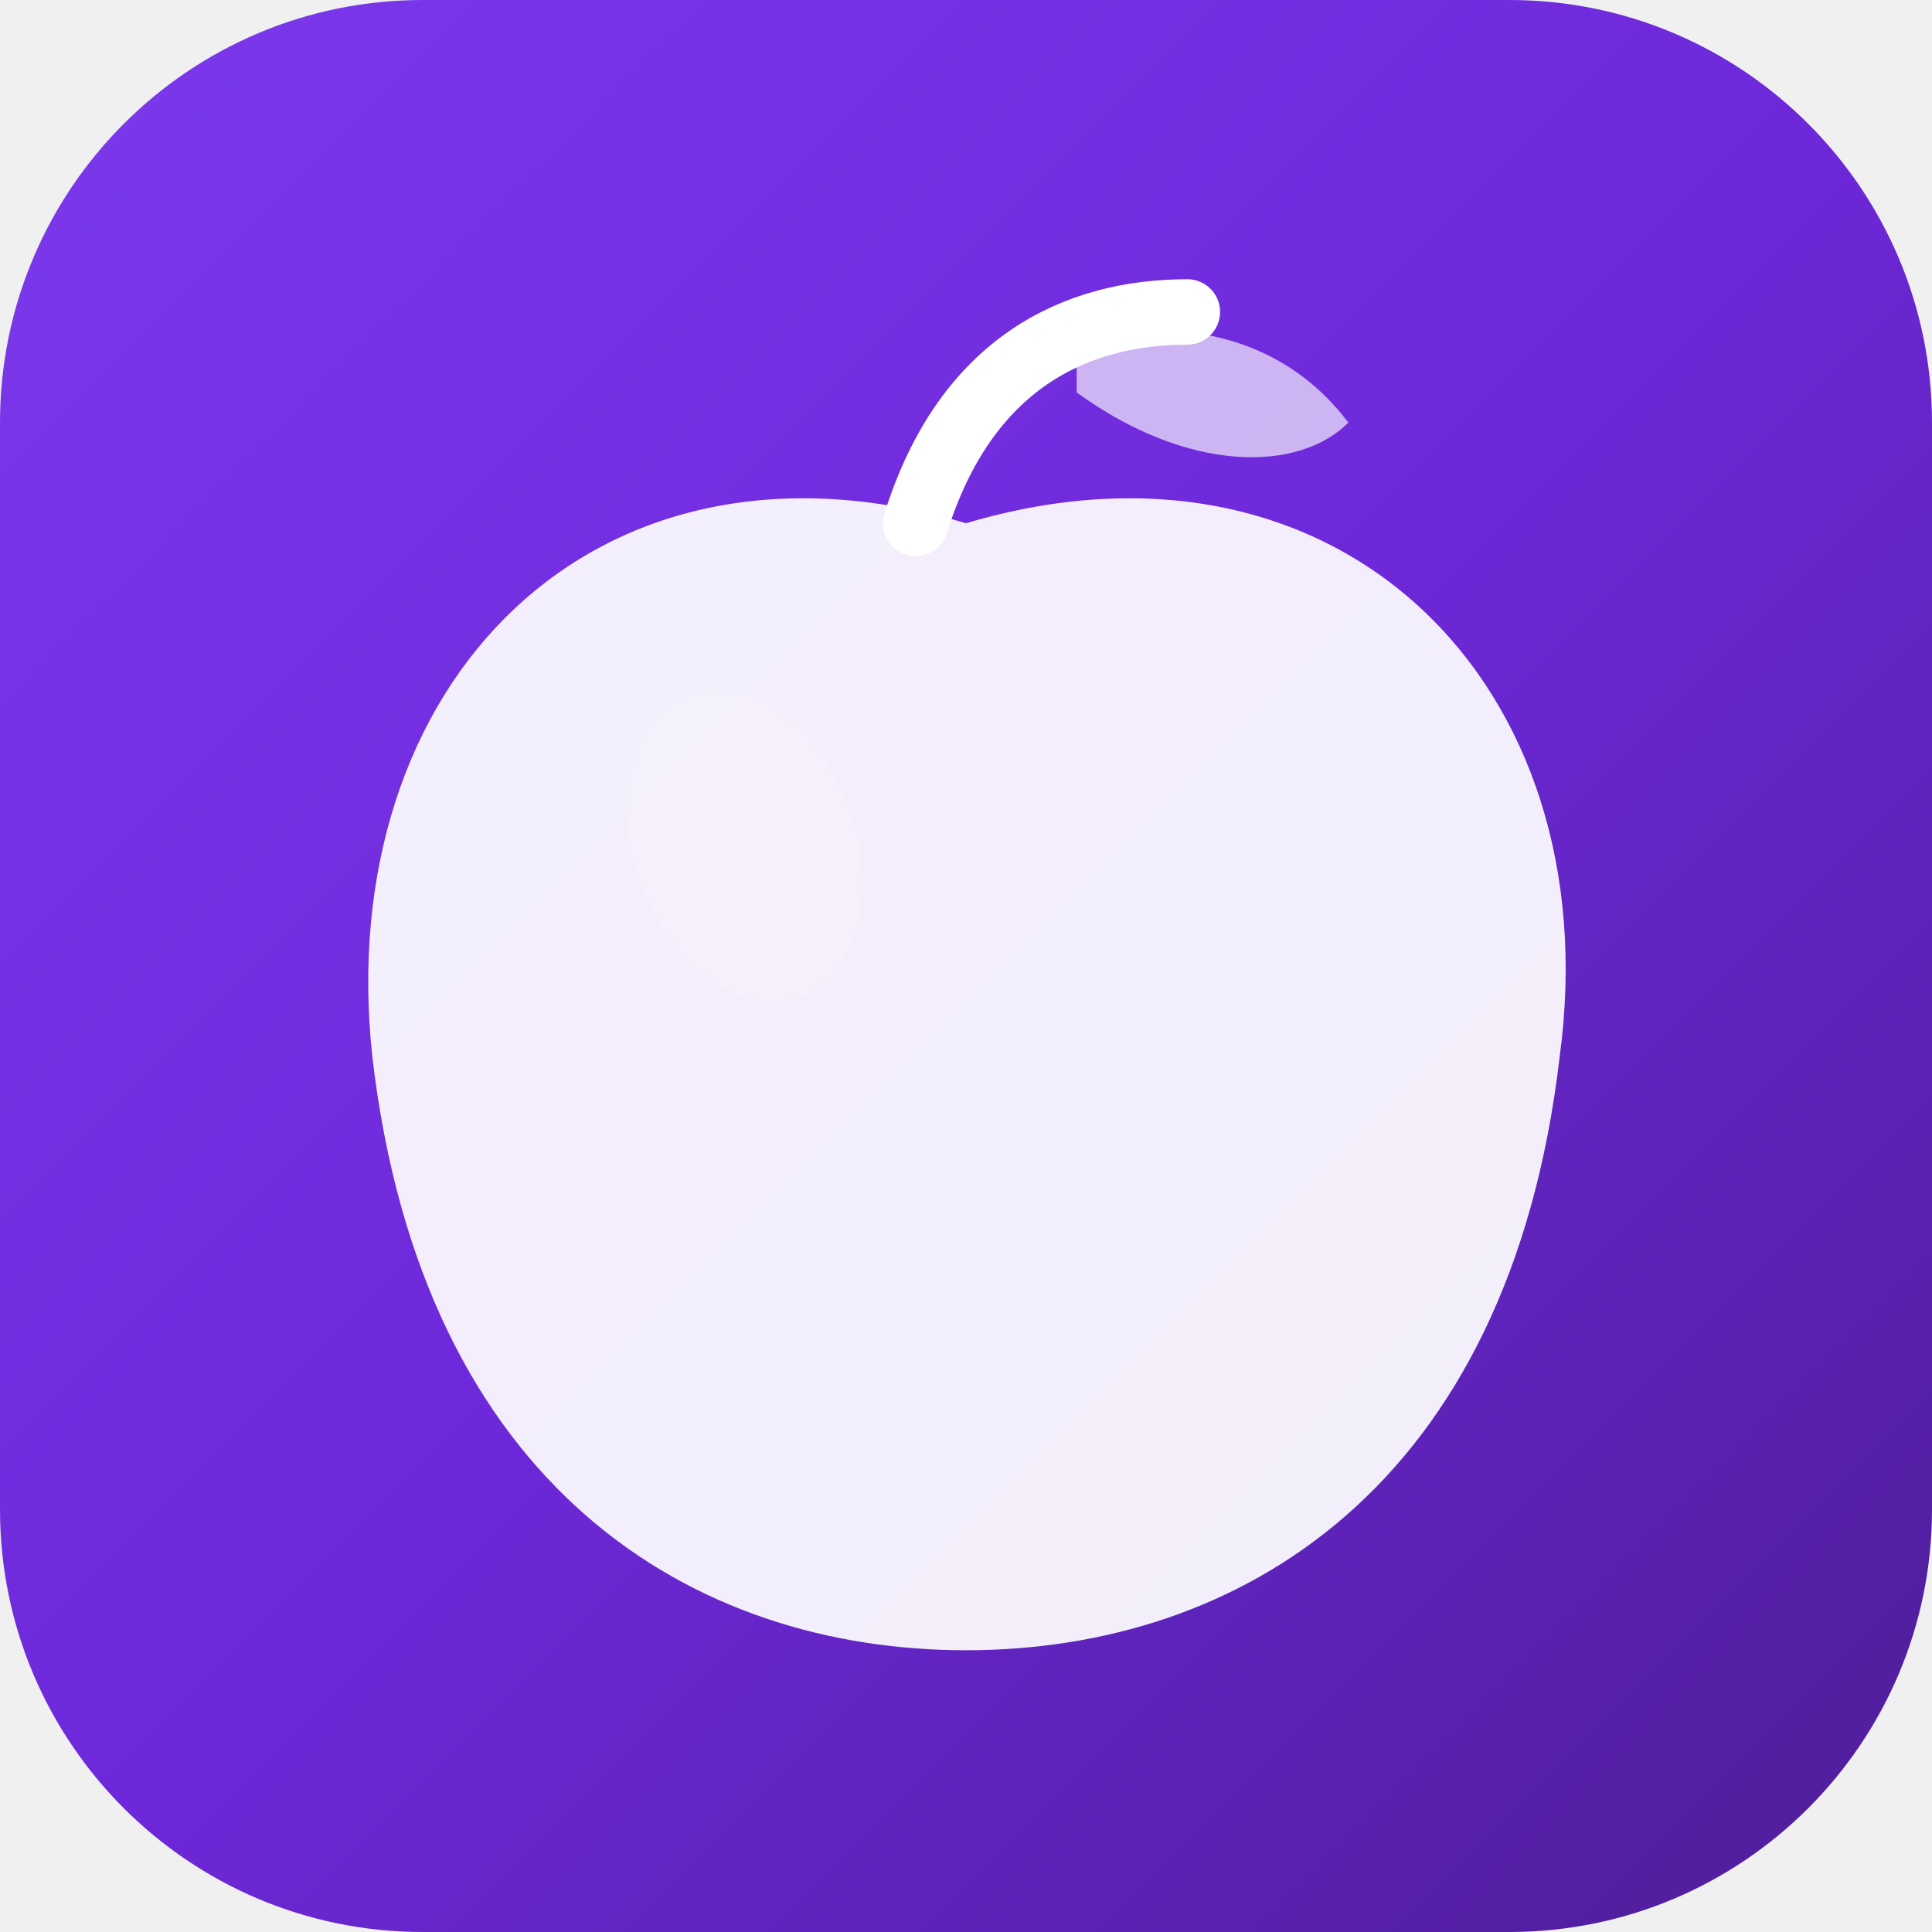
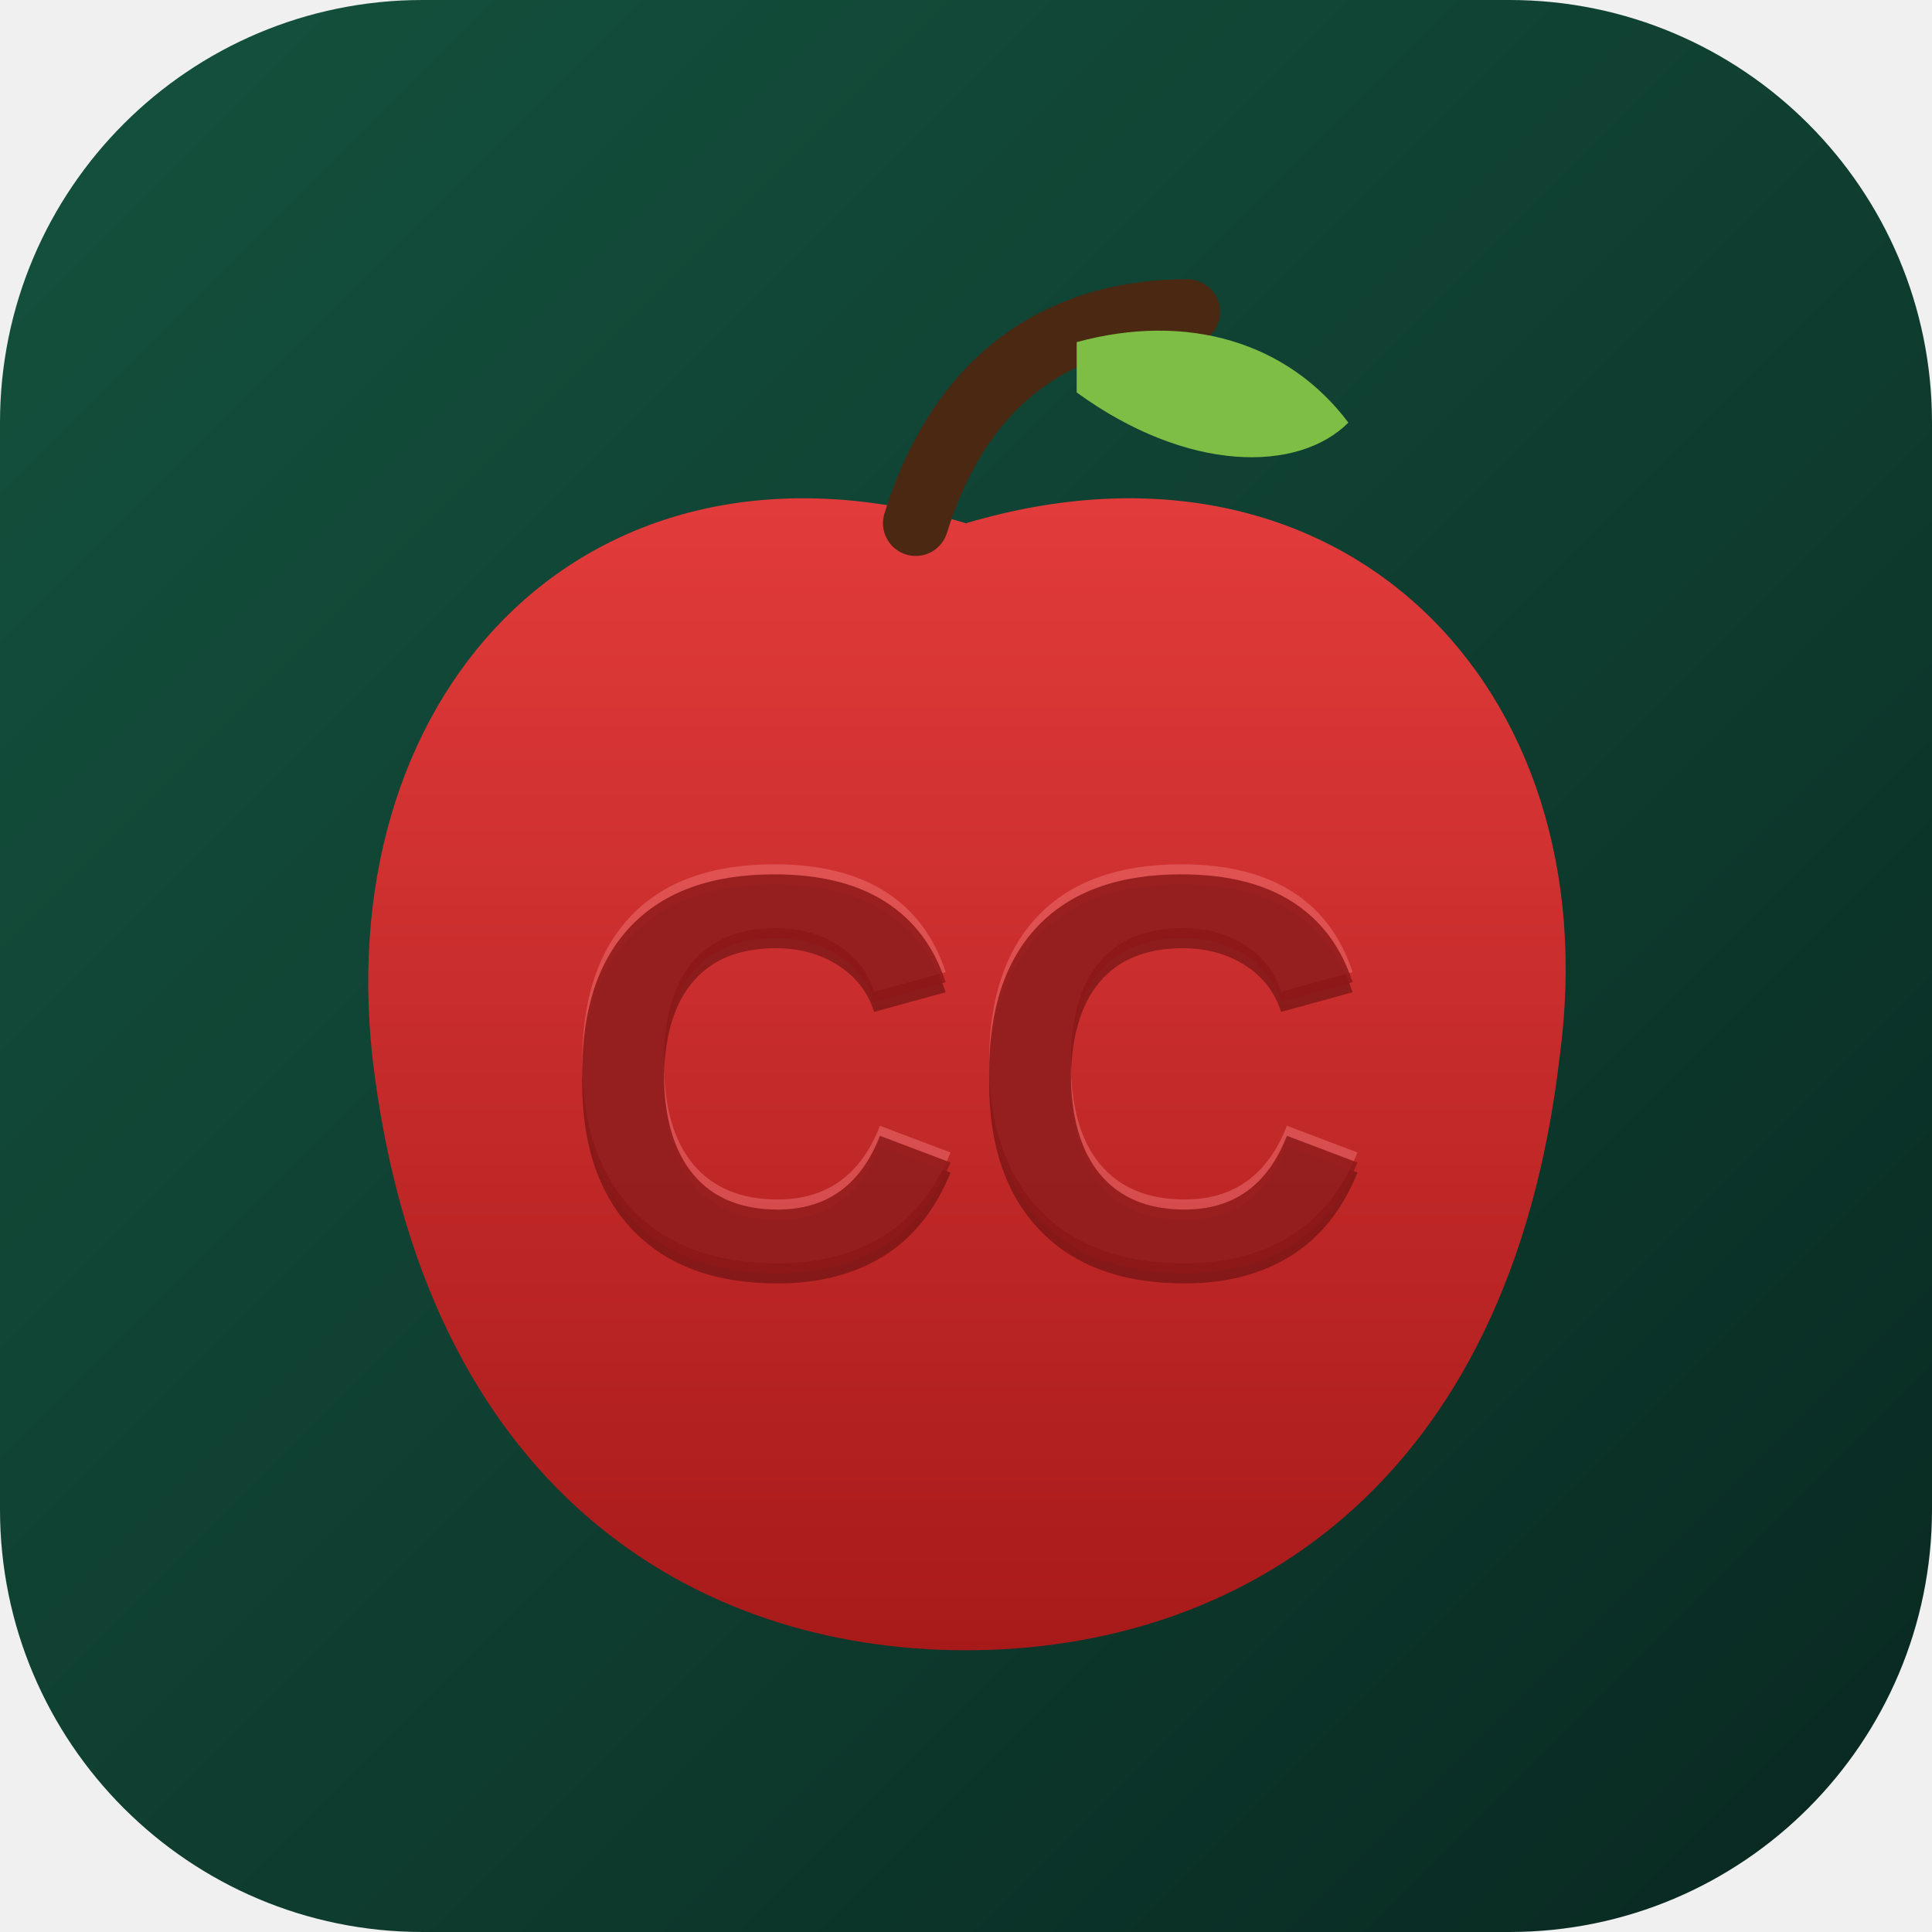
<svg xmlns="http://www.w3.org/2000/svg" width="192" height="192" viewBox="0 0 192 192">
  <defs>
    <linearGradient id="bg" x1="0" y1="0" x2="1" y2="1">
-       <stop offset="0%" stop-color="#7C3AED" />
-       <stop offset="50%" stop-color="#6D28D9" />
-       <stop offset="100%" stop-color="#4C1D95" />
+       <stop offset="0%" stop-color="#14523E" />
+       <stop offset="60%" stop-color="#0E3B2E" />
+       <stop offset="100%" stop-color="#082720" />
    </linearGradient>
+     <linearGradient id="apple" x1="0" y1="0" x2="0" y2="1">
+       <stop offset="0%" stop-color="#E23B3B" />
+       <stop offset="100%" stop-color="#A81A1A" />
+     </linearGradient>
+     <filter id="emboss" x="-20%" y="-20%" width="140%" height="140%">
+       <feGaussianBlur in="SourceAlpha" stdDeviation="0.6" />
+       <feOffset dx="0" dy="1" result="shadow" />
+       <feComponentTransfer>
+         <feFuncA type="linear" slope="0.9" />
+       </feComponentTransfer>
+       <feComposite in2="SourceGraphic" operator="in" />
+     </filter>
  </defs>
  <rect width="192" height="192" rx="42" fill="url(#bg)" />
-   <path d="M96 52c-37-11-63 16-59 53 5 43 32 59 59 59s54-16 59-59c5-37-22-64-59-53z" fill="white" opacity=".92" />
-   <path d="M91 52c5-16 16-21 27-21" stroke="white" stroke-width="6.5" stroke-linecap="round" fill="none" />
-   <path d="M107 34c11-3 21 0 27 8-5 5-16 5-27-3" fill="white" opacity=".65" />
-   <ellipse cx="74" cy="84" rx="11" ry="16" fill="white" opacity=".12" transform="rotate(-20 74 84)" />
+   <path d="M96 52c-37-11-63 16-59 53 5 43 32 59 59 59s54-16 59-59c5-37-22-64-59-53z" fill="url(#apple)" />
+   <path d="M91 52c5-16 16-21 27-21" stroke="#4A2812" stroke-width="6.5" stroke-linecap="round" fill="none" />
+   <path d="M107 34c11-3 21 0 27 8-5 5-16 5-27-3" fill="#7FBE45" />
+   <g font-family="-apple-system, 'SF Pro Display', 'Helvetica Neue', Arial, sans-serif" font-weight="900" font-size="56" text-anchor="middle">
+     <text x="96" y="127" fill="#5A0C0C" opacity=".55">CC</text>
+     <text x="96" y="125" fill="#F47A7A" opacity=".45">CC</text>
+     <text x="96" y="126" fill="#8E1818" opacity=".85">CC</text>
+   </g>
</svg>
